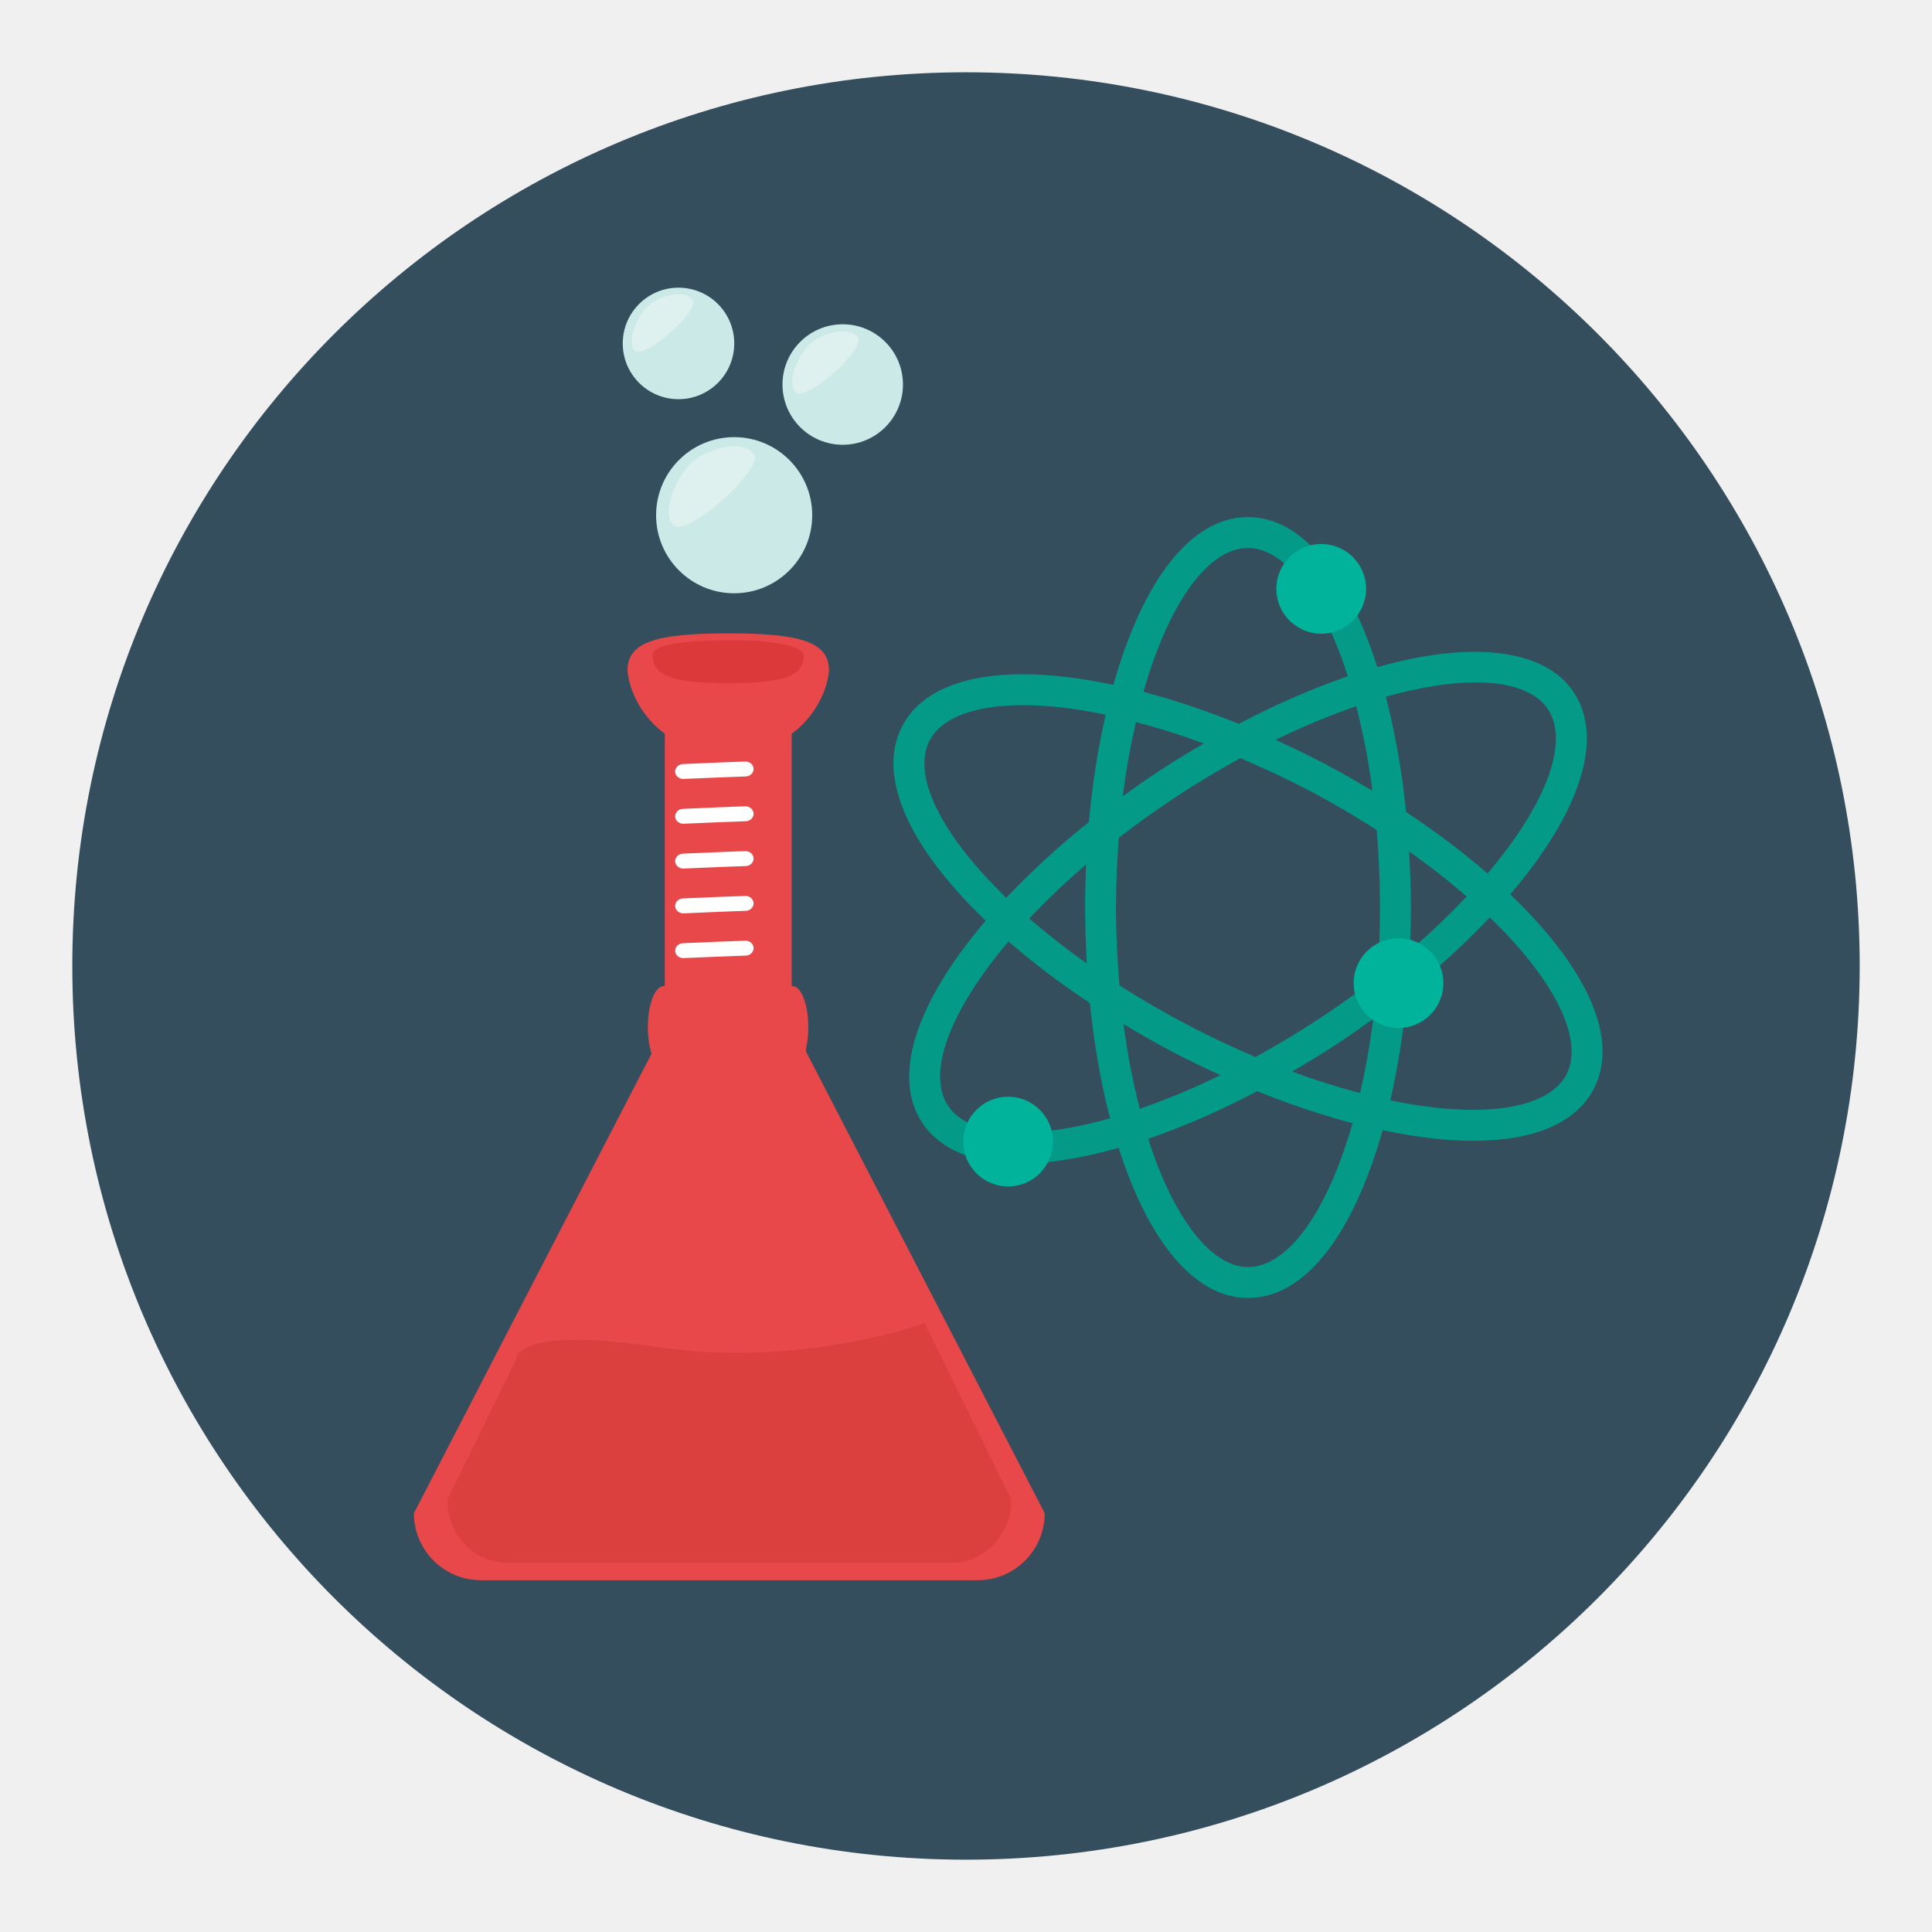
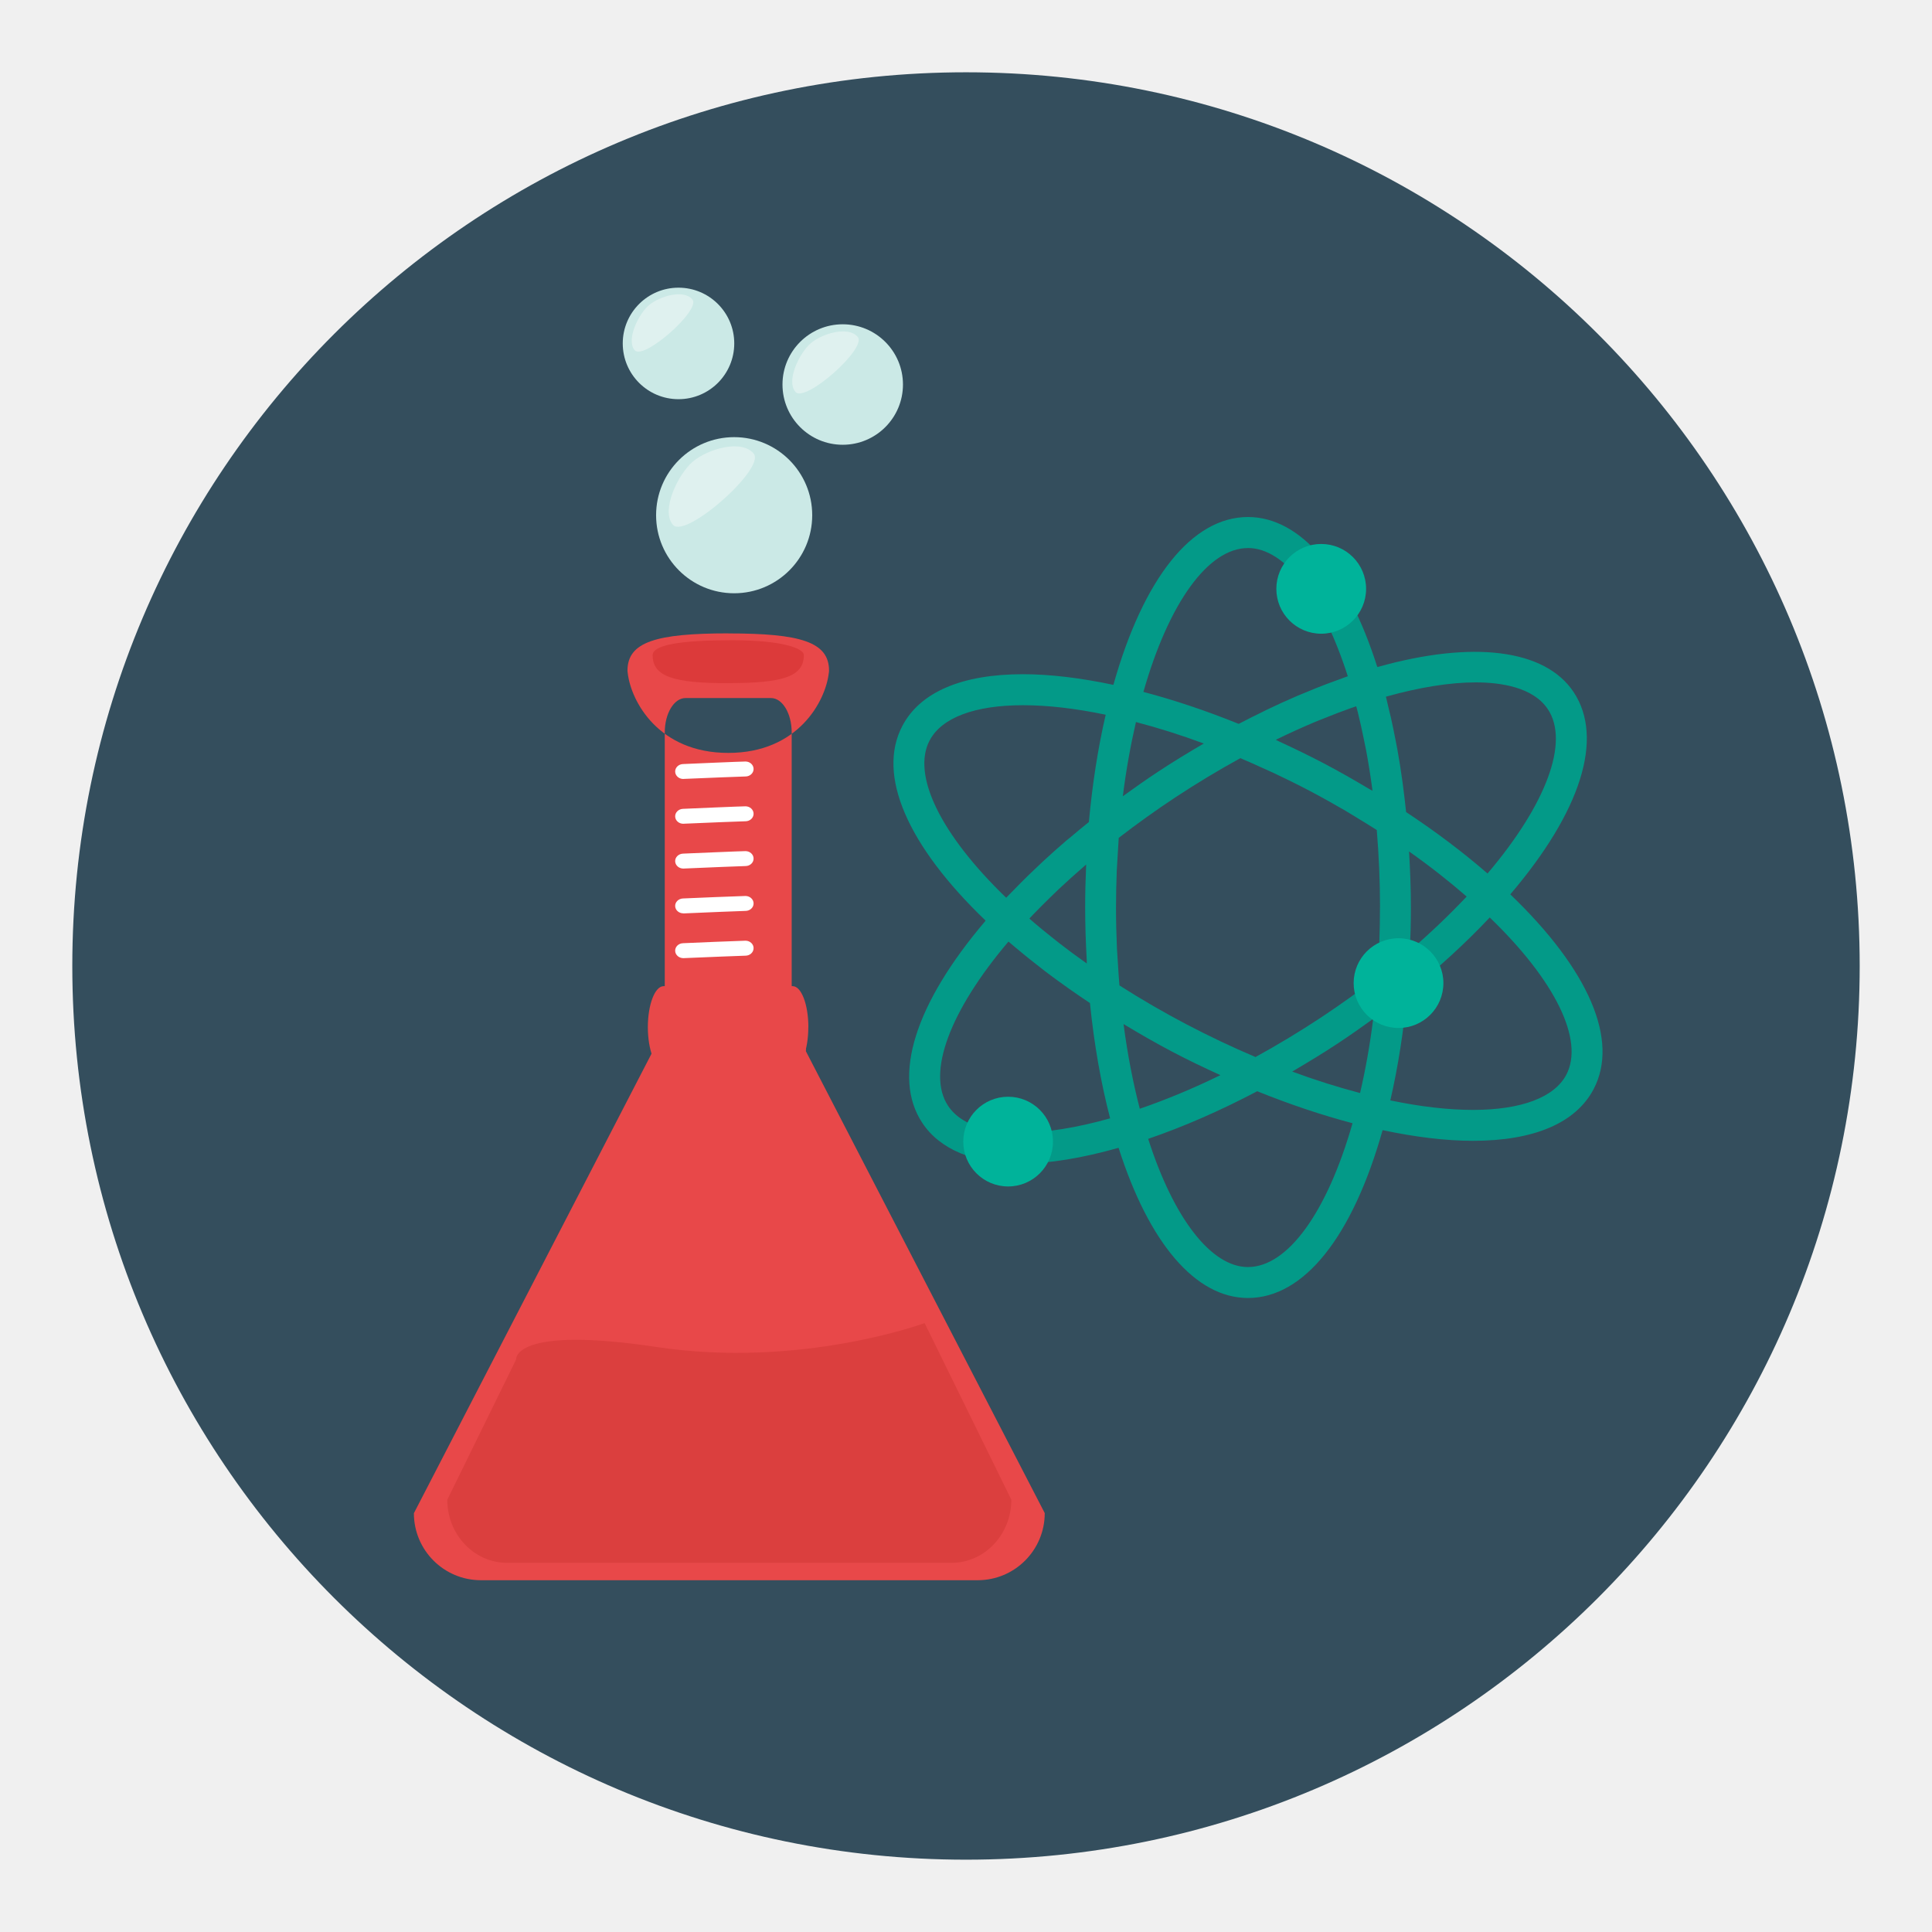
- <svg xmlns="http://www.w3.org/2000/svg" version="1.1" id="Layer_1" x="0px" y="0px" width="136.913px" height="136.914px" viewBox="0 0 136.913 136.914" enable-background="new 0 0 136.913 136.914" xml:space="preserve">
-   <g>
-     <g>
-       <g>
-         <g>
-           <g>
-             <circle fill="#344E5D" cx="68.457" cy="68.456" r="63.333" />
-           </g>
-         </g>
-       </g>
-     </g>
-     <g>
-       <g>
-         <g>
-           <path fill="#E84849" d="M74.036,107.236c0,2.621-2.127,4.748-4.748,4.748H34.079c-2.623,0-4.748-2.127-4.748-4.748l16.93-32.738      c0-2.621,2.123-4.746,4.748-4.746h1.35c2.623,0,4.748,2.125,4.748,4.746L74.036,107.236z" />
-         </g>
-         <g>
-           <path fill="#DB3F3E" d="M71.671,106.281c0,2.467-1.9,4.471-4.244,4.471H35.938c-2.342,0-4.242-2.004-4.242-4.471l4.877-9.934      c0,0-0.273-2.426,9.955-0.889c10.225,1.539,18.996-1.695,18.996-1.695L71.671,106.281z" />
-         </g>
-         <g>
-           <path fill="#E84849" d="M56.104,74.613c0,1.344-0.656,2.434-1.467,2.434h-6.057c-0.813,0-1.469-1.09-1.469-2.434v-22.71      c0-1.345,0.656-2.435,1.469-2.435h6.057c0.811,0,1.467,1.09,1.467,2.435V74.613z" />
-         </g>
-         <g>
-           <path fill="#E84849" d="M51.612,44.885c-5.117,0-7.145,0.601-7.145,2.646c0,0.059,0.016,0.117,0.021,0.176      c0.23,1.962,2.156,5.645,7.123,5.645c4.963,0,6.887-3.683,7.117-5.645c0.008-0.059,0.021-0.117,0.021-0.176      C58.751,45.485,56.726,44.885,51.612,44.885z" />
-           <g>
-             <path fill="#DC3A3A" d="M51.612,48.411c3.834,0,5.355-0.45,5.355-1.983c0-0.464-1.436-1.057-5.096-1.057       c-3.658,0-5.621,0.33-5.621,1.057C46.251,47.961,47.774,48.411,51.612,48.411z" />
-           </g>
-         </g>
-         <g>
-           <g>
-             <circle fill="#CBE9E6" cx="52.027" cy="36.511" r="5.532" />
-           </g>
-           <g>
-             <path fill="#DFF1EF" d="M47.687,37.191c-0.881-1.034,0.381-3.602,1.414-4.48c1.035-0.883,3.426-1.606,4.303-0.571       C54.288,33.172,48.565,38.226,47.687,37.191z" />
-           </g>
-         </g>
-         <g>
-           <g>
-             <circle fill="#CBE9E6" cx="48.083" cy="24.338" r="3.951" />
-           </g>
-           <g>
-             <path fill="#DFF1EF" d="M44.981,24.826c-0.631-0.739,0.271-2.575,1.01-3.201c0.738-0.63,2.449-1.147,3.076-0.406       C49.698,21.954,45.61,25.564,44.981,24.826z" />
-           </g>
-         </g>
-         <g>
-           <g>
-             <circle fill="#CBE9E6" cx="59.721" cy="27.25" r="4.269" />
-           </g>
-           <g>
-             <path fill="#DFF1EF" d="M56.372,27.775c-0.682-0.798,0.293-2.778,1.092-3.458c0.799-0.679,2.645-1.236,3.32-0.439       C61.464,24.675,57.052,28.573,56.372,27.775z" />
-           </g>
-         </g>
-         <g>
-           <path fill="#E84849" d="M57.282,72.793c0,1.607-0.496,2.91-1.115,2.91h-9.139c-0.617,0-1.117-1.303-1.117-2.91l0,0      c0-1.605,0.5-2.908,1.117-2.908h9.139C56.786,69.885,57.282,71.188,57.282,72.793L57.282,72.793z" />
-         </g>
-         <g>
-           <g>
-             <g>
-               <path fill="#FFFFFF" d="M48.423,55.203c-0.307,0-0.561-0.222-0.576-0.505c-0.014-0.293,0.232-0.54,0.549-0.552        c0.424-0.021,4.141-0.179,4.432-0.179c0.318,0,0.576,0.236,0.576,0.529c0,0.292-0.258,0.529-0.576,0.529        c-0.199,0-2.729,0.104-4.377,0.174C48.44,55.203,48.433,55.203,48.423,55.203z" />
-             </g>
-           </g>
-           <g>
-             <g>
-               <path fill="#FFFFFF" d="M48.423,58.377c-0.307,0-0.561-0.221-0.576-0.503c-0.014-0.294,0.232-0.541,0.549-0.554        c0.424-0.02,4.141-0.179,4.432-0.179c0.318,0,0.576,0.236,0.576,0.529c0,0.294-0.258,0.529-0.576,0.529        c-0.199,0-2.729,0.104-4.377,0.175C48.44,58.377,48.433,58.377,48.423,58.377z" />
-             </g>
-           </g>
-           <g>
-             <g>
-               <path fill="#FFFFFF" d="M48.423,61.552c-0.307,0-0.561-0.222-0.576-0.506c-0.014-0.291,0.232-0.538,0.549-0.552        c0.424-0.018,4.141-0.178,4.432-0.178c0.318,0,0.576,0.236,0.576,0.529s-0.258,0.529-0.576,0.529        c-0.199,0-2.729,0.105-4.377,0.177C48.44,61.552,48.433,61.552,48.423,61.552z" />
-             </g>
-           </g>
-           <g>
-             <g>
-               <path fill="#FFFFFF" d="M48.423,64.725c-0.307,0-0.561-0.22-0.576-0.504c-0.014-0.291,0.232-0.539,0.549-0.553        c0.424-0.019,4.141-0.177,4.432-0.177c0.318,0,0.576,0.236,0.576,0.528s-0.258,0.529-0.576,0.529        c-0.199,0-2.729,0.105-4.377,0.176C48.44,64.725,48.433,64.725,48.423,64.725z" />
-             </g>
-           </g>
-           <g>
-             <g>
-               <path fill="#FFFFFF" d="M48.423,67.899c-0.307,0-0.561-0.223-0.576-0.504c-0.014-0.293,0.232-0.539,0.549-0.553        c0.424-0.02,4.141-0.178,4.432-0.178c0.318,0,0.576,0.236,0.576,0.527c0,0.293-0.258,0.531-0.576,0.531        c-0.199,0-2.729,0.105-4.377,0.174C48.44,67.899,48.433,67.899,48.423,67.899z" />
-             </g>
-           </g>
-         </g>
-       </g>
-       <g>
-         <g>
-           <g>
-             <path fill="#039A88" d="M107.028,63.379c5.008-5.872,6.654-11.06,4.496-14.324c-2.021-3.059-7.162-3.682-13.9-1.786       l-0.008-0.02l-0.018,0.006c-2.154-6.759-5.459-10.612-9.156-10.612c-3.963,0-7.408,4.323-9.539,11.893       c-2.322-0.491-4.48-0.754-6.406-0.754c-4.336,0-7.291,1.266-8.551,3.663c-1.818,3.461,0.334,8.453,5.893,13.789l-0.012,0.014       l0.014,0.013c-4.996,5.867-6.637,11.049-4.482,14.311c1.25,1.891,3.654,2.889,6.953,2.889c0.002,0,0.002,0,0.002,0       c2.041,0,4.389-0.391,6.961-1.119c2.156,6.775,5.465,10.643,9.168,10.643c3.961,0,7.406-4.324,9.539-11.895       c2.322,0.492,4.479,0.756,6.404,0.756l0,0c4.334,0,7.291-1.266,8.551-3.662C114.757,73.719,112.599,68.72,107.028,63.379z        M96.384,77.459c-1.566-0.412-3.172-0.914-4.811-1.521c1.094-0.639,2.176-1.297,3.234-1.994       c0.85-0.564,1.686-1.148,2.506-1.744C97.087,74.033,96.771,75.787,96.384,77.459z M80.772,78.574       c-0.484-1.875-0.873-3.877-1.15-6.002c1.131,0.682,2.279,1.344,3.449,1.959c1.117,0.588,2.262,1.135,3.416,1.66       C84.538,77.146,82.628,77.936,80.772,78.574z M75.063,66.831c-0.203-0.156-0.396-0.316-0.596-0.475       c-0.424-0.336-0.838-0.675-1.236-1.016c-0.098-0.083-0.191-0.166-0.287-0.249c0.1-0.103,0.193-0.206,0.293-0.31       c0.391-0.407,0.797-0.813,1.213-1.217c0.199-0.194,0.396-0.389,0.602-0.582c0.555-0.521,1.129-1.038,1.723-1.552       c0.064-0.056,0.127-0.113,0.191-0.169c-0.002,0.037-0.002,0.074-0.002,0.111c-0.043,0.977-0.066,1.958-0.066,2.938       c0,1.206,0.041,2.41,0.105,3.611c0.006,0.117,0.004,0.234,0.01,0.354c-0.014-0.01-0.025-0.02-0.039-0.029       C76.315,67.782,75.681,67.308,75.063,66.831z M85.31,52.688c-1.094,0.638-2.178,1.297-3.234,1.994       c-0.846,0.56-1.682,1.146-2.506,1.744c0.229-1.834,0.545-3.588,0.93-5.26C82.065,51.577,83.671,52.079,85.31,52.688z        M90.503,52.38c0.879-0.429,1.75-0.822,2.611-1.188c0.232-0.099,0.463-0.184,0.693-0.278c0.639-0.259,1.271-0.502,1.896-0.725       c0.137-0.048,0.271-0.093,0.408-0.14c0.035,0.137,0.07,0.271,0.105,0.408c0.158,0.638,0.303,1.293,0.438,1.96       c0.049,0.24,0.102,0.475,0.148,0.719c0.17,0.908,0.318,1.839,0.445,2.796c0.004,0.034,0.008,0.07,0.012,0.104       c-0.098-0.059-0.199-0.11-0.299-0.168c-1.033-0.615-2.082-1.213-3.152-1.776c-1.025-0.538-2.07-1.044-3.125-1.531       c-0.092-0.042-0.182-0.092-0.273-0.134C90.442,52.412,90.472,52.394,90.503,52.38z M97.794,64.312       c0,1.641-0.061,3.297-0.184,4.931c-1.285,0.996-2.633,1.961-4.012,2.873c-1.502,0.992-3.057,1.93-4.625,2.791       c-1.65-0.701-3.291-1.479-4.883-2.314c-1.623-0.852-3.223-1.781-4.76-2.762c-0.045-0.545-0.08-1.093-0.113-1.642       c-0.02-0.324-0.047-0.646-0.063-0.973c-0.043-0.965-0.066-1.936-0.066-2.904c0-0.868,0.02-1.737,0.053-2.603       c0.012-0.288,0.033-0.57,0.049-0.856c0.025-0.494,0.055-0.987,0.09-1.477c1.293-1.001,2.637-1.964,4.004-2.866       c1.5-0.99,3.049-1.926,4.613-2.784c0.525,0.222,1.049,0.455,1.57,0.694c0.256,0.115,0.514,0.225,0.768,0.345       c0.861,0.405,1.715,0.826,2.557,1.268c0.861,0.453,1.711,0.928,2.551,1.417c0.26,0.152,0.514,0.314,0.771,0.471       c0.488,0.294,0.973,0.591,1.449,0.895C97.716,60.625,97.794,62.472,97.794,64.312z M99.856,60.338       c1.471,1.037,2.828,2.106,4.082,3.195c-1.219,1.293-2.557,2.576-4.025,3.833c0.045-1.018,0.072-2.039,0.072-3.055       C99.985,62.984,99.933,61.657,99.856,60.338z M109.696,50.264c1.529,2.313-0.107,6.721-4.279,11.637       c-1.727-1.501-3.662-2.961-5.77-4.356v-0.002l-0.002-0.001c-0.061-0.605-0.135-1.199-0.211-1.789       c-0.016-0.105-0.023-0.213-0.039-0.317c-0.107-0.785-0.23-1.552-0.365-2.307c-0.041-0.228-0.088-0.448-0.131-0.673       c-0.102-0.524-0.205-1.042-0.32-1.551c-0.059-0.267-0.123-0.526-0.188-0.788c-0.061-0.246-0.113-0.501-0.176-0.743       c2.361-0.665,4.541-1.015,6.354-1.015C106.335,48.358,108.655,48.688,109.696,50.264z M88.442,38.834       c2.605,0,5.273,3.454,7.072,9.087c-0.25,0.086-0.506,0.188-0.76,0.278c-0.242,0.088-0.484,0.175-0.73,0.268       c-0.51,0.194-1.023,0.401-1.541,0.618c-0.199,0.083-0.395,0.159-0.594,0.246c-0.721,0.311-1.445,0.641-2.176,0.993       c-0.064,0.031-0.131,0.066-0.195,0.099c-0.574,0.279-1.15,0.567-1.729,0.872l-0.002-0.001l-0.002,0.001       c-2.303-0.931-4.566-1.691-6.752-2.265C82.833,42.71,85.63,38.834,88.442,38.834z M65.886,52.463       c0.844-1.606,3.191-2.49,6.611-2.49c1.752,0,3.719,0.227,5.859,0.675c-0.549,2.379-0.947,4.93-1.189,7.601l-0.002,0.001v0.002       c-0.461,0.368-0.906,0.741-1.346,1.114c-0.078,0.064-0.158,0.127-0.234,0.191c-0.57,0.489-1.123,0.982-1.66,1.478       c-0.172,0.157-0.332,0.316-0.498,0.474c-0.373,0.351-0.736,0.702-1.092,1.057c-0.176,0.177-0.348,0.354-0.518,0.531       c-0.168,0.173-0.346,0.344-0.508,0.518C66.667,59.14,64.597,54.918,65.886,52.463z M72.313,80.268       c-1.766,0-4.086-0.33-5.127-1.906c-1.529-2.313,0.109-6.721,4.279-11.638c0.156,0.137,0.326,0.271,0.486,0.408       c0.166,0.139,0.332,0.279,0.502,0.42c0.373,0.309,0.76,0.615,1.152,0.918c0.146,0.117,0.291,0.232,0.441,0.347       c0.545,0.416,1.105,0.828,1.682,1.234c0.063,0.045,0.129,0.088,0.193,0.133c0.432,0.301,0.865,0.602,1.313,0.896v0.004h0.002       c0.297,2.918,0.777,5.658,1.432,8.168C76.306,79.918,74.126,80.268,72.313,80.268L72.313,80.268z M88.442,89.791       c-2.605,0-5.275-3.455-7.074-9.088c2.496-0.854,5.088-1.984,7.725-3.373h0.002h0.002c2.303,0.93,4.566,1.691,6.752,2.266       C94.05,85.914,91.255,89.791,88.442,89.791z M110.997,76.162c-0.844,1.605-3.193,2.49-6.611,2.49       c-1.752,0-3.719-0.227-5.859-0.674c0.549-2.379,0.947-4.928,1.189-7.6l0.002-0.002v-0.004c2.176-1.739,4.139-3.538,5.855-5.361       C110.216,69.486,112.286,73.707,110.997,76.162z" />
-           </g>
-         </g>
-         <g>
-           <g>
-             <circle fill="#00B39A" cx="93.63" cy="41.729" r="3.18" />
-           </g>
-         </g>
-         <g>
-           <g>
-             <circle fill="#00B39A" cx="71.442" cy="80.901" r="3.179" />
-           </g>
-         </g>
-         <g>
-           <g>
-             <circle fill="#00B39A" cx="99.108" cy="69.67" r="3.18" />
-           </g>
-         </g>
-       </g>
-     </g>
-   </g>
+ <svg xmlns="http://www.w3.org/2000/svg" width="136.913" height="136.914" viewBox="0 0 136.913 136.914">
+   <circle fill="#344E5D" cx="68.457" cy="68.456" r="63.333" />
+   <path fill="#E84849" d="M74.036 107.236c0 2.62-2.127 4.748-4.748 4.748h-35.21c-2.622 0-4.747-2.127-4.747-4.748l16.93-32.738c0-2.62 2.127-4.746 4.75-4.746h1.35c2.625 0 4.75 2.125 4.75 4.746l16.93 32.738z" />
+   <path fill="#DB3F3E" d="M71.67 106.28c0 2.468-1.9 4.472-4.243 4.472h-31.49c-2.34 0-4.24-2.004-4.24-4.47l4.876-9.935s-.273-2.426 9.955-.89c10.225 1.54 18.996-1.694 18.996-1.694l6.147 12.518z" />
+   <path fill="#E84849" d="M56.104 74.613c0 1.344-.656 2.434-1.467 2.434H48.58c-.813 0-1.47-1.09-1.47-2.434v-22.71c0-1.345.657-2.435 1.47-2.435h6.057c.81 0 1.467 1.09 1.467 2.435v22.71zm-4.492-29.728c-5.117 0-7.145.6-7.145 2.646 0 .06.016.12.02.18.23 1.96 2.157 5.645 7.124 5.645s6.89-3.683 7.12-5.645c.01-.06.02-.118.02-.177.004-2.045-2.02-2.645-7.135-2.645z" />
+   <path fill="#DC3A3A" d="M51.612 48.41c3.834 0 5.355-.45 5.355-1.982 0-.464-1.436-1.057-5.096-1.057-3.654 0-5.62.33-5.62 1.06 0 1.534 1.527 1.984 5.365 1.984z" />
+   <circle fill="#CBE9E6" cx="52.027" cy="36.511" r="5.532" />
+   <path fill="#DFF1EF" d="M47.687 37.19c-.88-1.033.38-3.6 1.414-4.48 1.04-.882 3.43-1.605 4.307-.57.884 1.032-4.84 6.086-5.717 5.05z" />
+   <circle fill="#CBE9E6" cx="48.083" cy="24.338" r="3.951" />
+   <path fill="#DFF1EF" d="M44.98 24.826c-.63-.74.272-2.575 1.01-3.2.74-.63 2.45-1.148 3.077-.407.63.73-3.457 4.34-4.086 3.603z" />
+   <circle fill="#CBE9E6" cx="59.721" cy="27.25" r="4.269" />
+   <path fill="#DFF1EF" d="M56.372 27.775c-.682-.798.293-2.778 1.092-3.458.8-.68 2.645-1.236 3.32-.44.68.798-3.732 4.696-4.412 3.898z" />
+   <path fill="#E84849" d="M57.282 72.793c0 1.607-.496 2.91-1.115 2.91h-9.14c-.616 0-1.116-1.303-1.116-2.91 0-1.605.5-2.908 1.12-2.908h9.14c.62 0 1.115 1.303 1.115 2.908z" />
+   <path fill="#fff" d="M48.423 55.203c-.307 0-.56-.222-.576-.505-.014-.293.232-.54.55-.552.423-.02 4.14-.18 4.43-.18.32 0 .577.237.577.53 0 .292-.258.53-.576.53-.2 0-2.73.103-4.377.173h-.024zm0 3.174c-.307 0-.56-.22-.576-.503-.014-.294.232-.54.55-.554.423-.02 4.14-.18 4.43-.18.32 0 .577.237.577.53 0 .294-.258.53-.576.53-.2 0-2.73.103-4.377.174-.01.003-.014.003-.024.003zm0 3.175c-.307 0-.56-.222-.576-.506-.014-.29.232-.538.55-.552.423-.018 4.14-.178 4.43-.178.32 0 .577.236.577.53s-.258.528-.576.528c-.2 0-2.73.105-4.377.177-.01.005-.014.005-.024.005zm0 3.173c-.307 0-.56-.22-.576-.504-.014-.29.232-.535.55-.55.423-.02 4.14-.176 4.43-.176.32 0 .577.237.577.53s-.258.528-.576.528c-.2 0-2.73.106-4.377.177h-.024zm0 3.175c-.307 0-.56-.224-.576-.505-.014-.293.232-.54.55-.553.423-.02 4.14-.178 4.43-.178.32 0 .577.236.577.527 0 .297-.258.535-.576.535-.2 0-2.73.105-4.377.174-.01.002-.014.002-.024.002z" />
+   <path fill="#039A88" d="M107.028 63.38c5.008-5.873 6.654-11.06 4.496-14.325-2.02-3.06-7.162-3.682-13.9-1.786l-.008-.02-.018.002c-2.154-6.76-5.46-10.612-9.156-10.612-3.963 0-7.408 4.324-9.54 11.894-2.32-.49-4.48-.754-6.405-.754-4.336 0-7.29 1.267-8.55 3.664-1.82 3.46.333 8.453 5.892 13.79l-.016.013.014.013c-4.996 5.868-6.637 11.05-4.48 14.312 1.25 1.89 3.652 2.89 6.95 2.89h.003c2.04 0 4.39-.392 6.96-1.12 2.158 6.775 5.467 10.643 9.17 10.643 3.96 0 7.406-4.324 9.54-11.895 2.322.492 4.48.756 6.404.756 4.334 0 7.29-1.266 8.55-3.662 1.82-3.465-.337-8.464-5.908-13.805zM96.384 77.46c-1.566-.413-3.172-.915-4.81-1.522 1.093-.64 2.175-1.297 3.233-1.994.85-.564 1.686-1.148 2.506-1.744-.226 1.833-.542 3.587-.93 5.26zm-15.612 1.114c-.484-1.875-.873-3.877-1.15-6.002 1.13.682 2.28 1.344 3.45 1.96 1.116.587 2.26 1.134 3.415 1.66-1.95.954-3.86 1.744-5.715 2.382zm-5.71-11.743c-.202-.152-.395-.312-.595-.47-.424-.337-.838-.676-1.236-1.017-.094-.082-.19-.165-.283-.25.1-.1.193-.204.293-.31.39-.405.796-.81 1.212-1.215.2-.194.397-.39.603-.582.555-.52 1.13-1.038 1.723-1.552l.19-.17v.113c-.044.977-.067 1.958-.067 2.938 0 1.207.04 2.41.106 3.61.006.12.004.236.01.356-.014-.01-.025-.02-.04-.03-.658-.462-1.292-.936-1.91-1.413zM85.31 52.69c-1.094.638-2.178 1.297-3.234 1.994-.846.56-1.682 1.146-2.506 1.744.23-1.834.545-3.588.93-5.26 1.565.41 3.17.913 4.81 1.522zm5.193-.308c.88-.43 1.75-.822 2.61-1.188.233-.1.464-.184.694-.278.64-.26 1.27-.502 1.896-.725.137-.05.27-.09.408-.14l.11.41c.157.638.302 1.293.437 1.96.05.24.102.475.148.72.17.907.318 1.838.445 2.795l.01.104c-.1-.06-.2-.11-.3-.17-1.032-.615-2.08-1.213-3.15-1.776-1.026-.538-2.07-1.044-3.126-1.53-.092-.043-.182-.093-.273-.135.034-.016.064-.034.095-.048zm7.29 11.932c0 1.64-.06 3.297-.183 4.93-1.285.997-2.633 1.962-4.012 2.874-1.502.992-3.057 1.93-4.625 2.79-1.65-.7-3.29-1.478-4.883-2.313-1.623-.852-3.223-1.78-4.76-2.762-.045-.544-.08-1.092-.113-1.64-.02-.325-.047-.647-.063-.974-.043-.968-.066-1.94-.066-2.907 0-.868.02-1.737.053-2.603.016-.29.037-.57.05-.856.028-.494.058-.987.09-1.477 1.296-1 2.64-1.964 4.007-2.866 1.5-.99 3.05-1.924 4.613-2.782.524.222 1.05.455 1.57.694.255.116.513.226.767.346.86.405 1.715.826 2.557 1.268.86.453 1.71.928 2.55 1.417.26.153.515.315.772.47.488.296.973.593 1.45.897.152 1.81.23 3.656.23 5.496zm2.063-3.974c1.47 1.037 2.828 2.106 4.082 3.195-1.22 1.293-2.557 2.576-4.025 3.833.045-1.018.072-2.04.072-3.055 0-1.326-.052-2.653-.13-3.972zm9.84-10.074c1.53 2.313-.107 6.72-4.28 11.637-1.726-1.5-3.66-2.96-5.77-4.355v-.002c-.062-.606-.136-1.2-.212-1.79-.016-.105-.023-.213-.04-.317-.106-.788-.23-1.555-.364-2.31-.04-.23-.088-.45-.13-.674-.103-.524-.206-1.042-.32-1.55-.06-.268-.124-.527-.19-.79-.06-.245-.112-.5-.175-.742 2.36-.665 4.54-1.015 6.354-1.015 1.762 0 4.082.33 5.123 1.904zm-21.254-11.43c2.605 0 5.273 3.454 7.072 9.087-.25.087-.506.19-.76.28-.242.087-.484.174-.73.267-.51.194-1.023.4-1.54.618-.2.083-.396.16-.595.246-.725.312-1.45.642-2.18.994-.064.03-.13.066-.195.1-.574.278-1.15.566-1.73.87h-.003c-2.303-.93-4.566-1.69-6.752-2.264 1.8-6.32 4.598-10.196 7.41-10.196zm-22.556 13.63c.844-1.607 3.19-2.49 6.61-2.49 1.753 0 3.72.226 5.86.674-.55 2.38-.947 4.93-1.19 7.6v.004c-.462.368-.907.74-1.347 1.114l-.238.19c-.57.49-1.123.983-1.66 1.48-.172.156-.332.315-.498.473-.373.35-.736.7-1.092 1.06-.176.176-.348.353-.518.53-.168.173-.346.344-.508.52-4.643-4.477-6.713-8.7-5.424-11.154zm6.427 27.804c-1.766 0-4.086-.33-5.127-1.906-1.53-2.313.11-6.72 4.28-11.638.155.137.325.27.485.408l.506.42c.373.31.76.615 1.152.918.146.117.29.232.44.347.546.413 1.106.825 1.683 1.23.063.047.13.09.193.135.433.3.866.602 1.314.896v.005h.002c.296 2.918.776 5.658 1.43 8.168-2.36.666-4.54 1.016-6.354 1.016zm16.13 9.523c-2.606 0-5.276-3.454-7.075-9.087 2.496-.854 5.088-1.984 7.725-3.373h.004c2.303.93 4.566 1.69 6.752 2.266-1.8 6.315-4.598 10.192-7.41 10.192zm22.554-13.628c-.844 1.605-3.193 2.49-6.61 2.49-1.753 0-3.72-.227-5.86-.674.55-2.38.947-4.925 1.19-7.6v-.003c2.177-1.74 4.14-3.538 5.856-5.36 4.643 4.474 6.713 8.695 5.424 11.15z" />
+   <circle fill="#00B39A" cx="93.63" cy="41.729" r="3.18" />
+   <circle fill="#00B39A" cx="71.442" cy="80.901" r="3.179" />
+   <circle fill="#00B39A" cx="99.108" cy="69.67" r="3.18" />
</svg>
